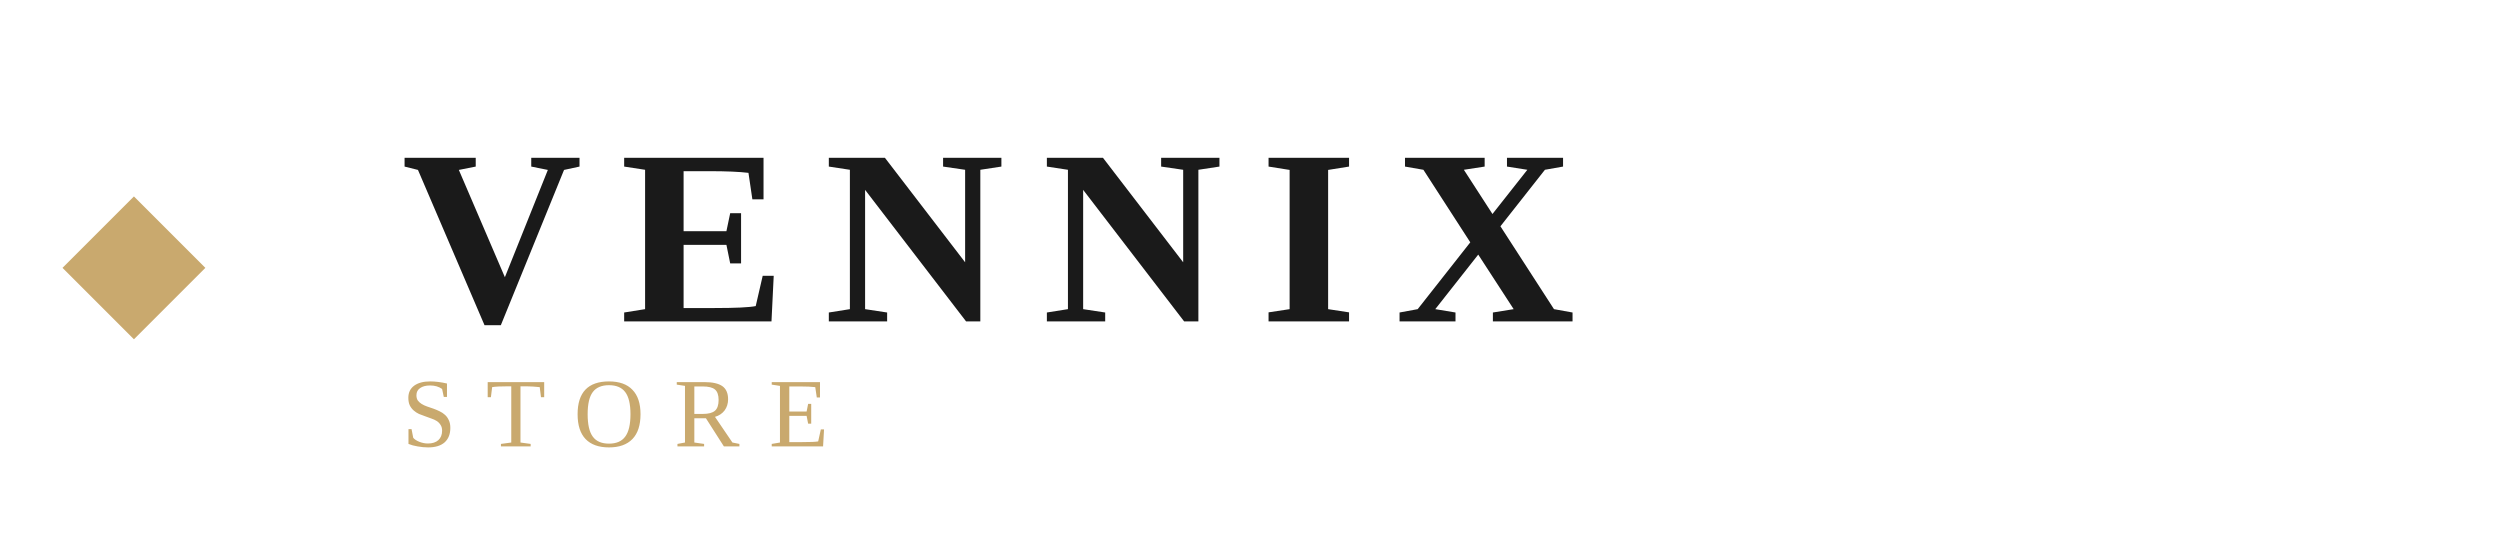
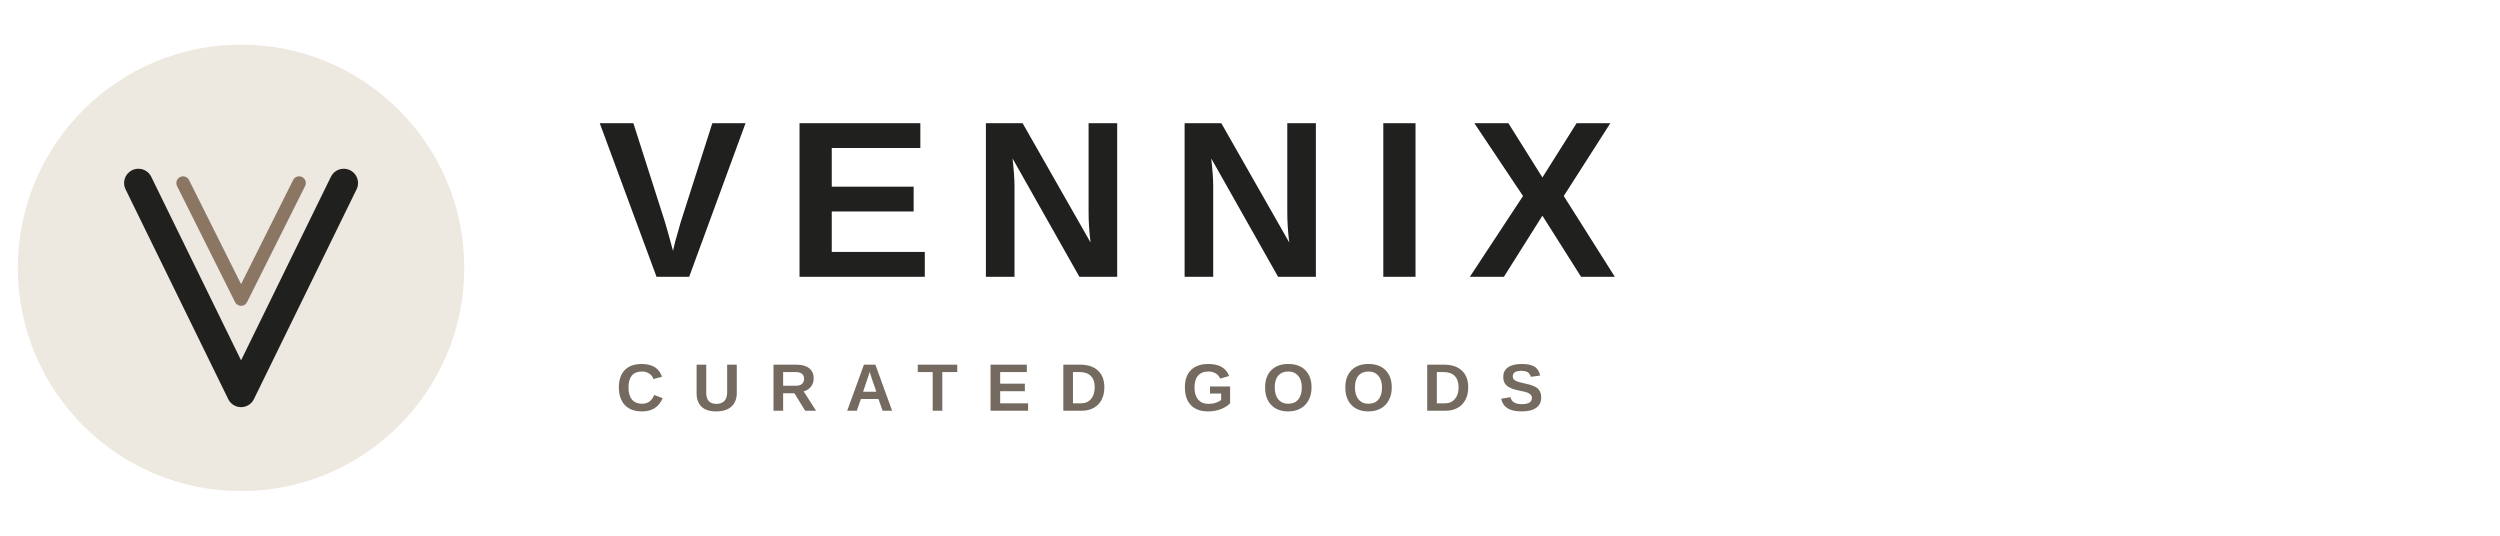
- <svg xmlns="http://www.w3.org/2000/svg" viewBox="0 0 280 60" width="280" height="60" aria-hidden="true">
-   <g transform="translate(15, 30)">
-     <path d="M0 -8 L8 0 L0 8 L-8 0 Z" fill="#C9A96E" />
+ <svg xmlns="http://www.w3.org/2000/svg" viewBox="0 0 280 60" width="280" height="60">
+   <g fill="none" fill-rule="evenodd">
+     <g transform="translate(2 5)">
+       <rect width="50" height="50" rx="25" fill="#EDE8E0" />
+       <path d="M13.5 15.5 25 39l11.5-23.5" stroke="#20201E" stroke-width="3.2" stroke-linecap="round" stroke-linejoin="round" />
+       <path d="m18.5 15.5 6.5 13 6.5-13" stroke="#8A7663" stroke-width="1.5" stroke-linecap="round" stroke-linejoin="round" />
+     </g>
+     <text x="67" y="31" fill="#20201E" font-family="Helvetica Neue, Arial, sans-serif" font-size="25" font-weight="600" letter-spacing="4.2">VENNIX</text>
+     <text x="69" y="46" fill="#746A5F" font-family="Helvetica Neue, Arial, sans-serif" font-size="7.5" font-weight="600" letter-spacing="3.15">CURATED GOODS</text>
  </g>
-   <text x="45" y="36" font-family="Georgia, 'Times New Roman', serif" font-size="28" font-weight="700" fill="#1A1A1A" letter-spacing="0.15em">VENNIX</text>
-   <text x="45" y="50" font-family="Georgia, 'Times New Roman', serif" font-size="11" font-weight="400" fill="#C9A96E" letter-spacing="0.3em">STORE</text>
</svg>
